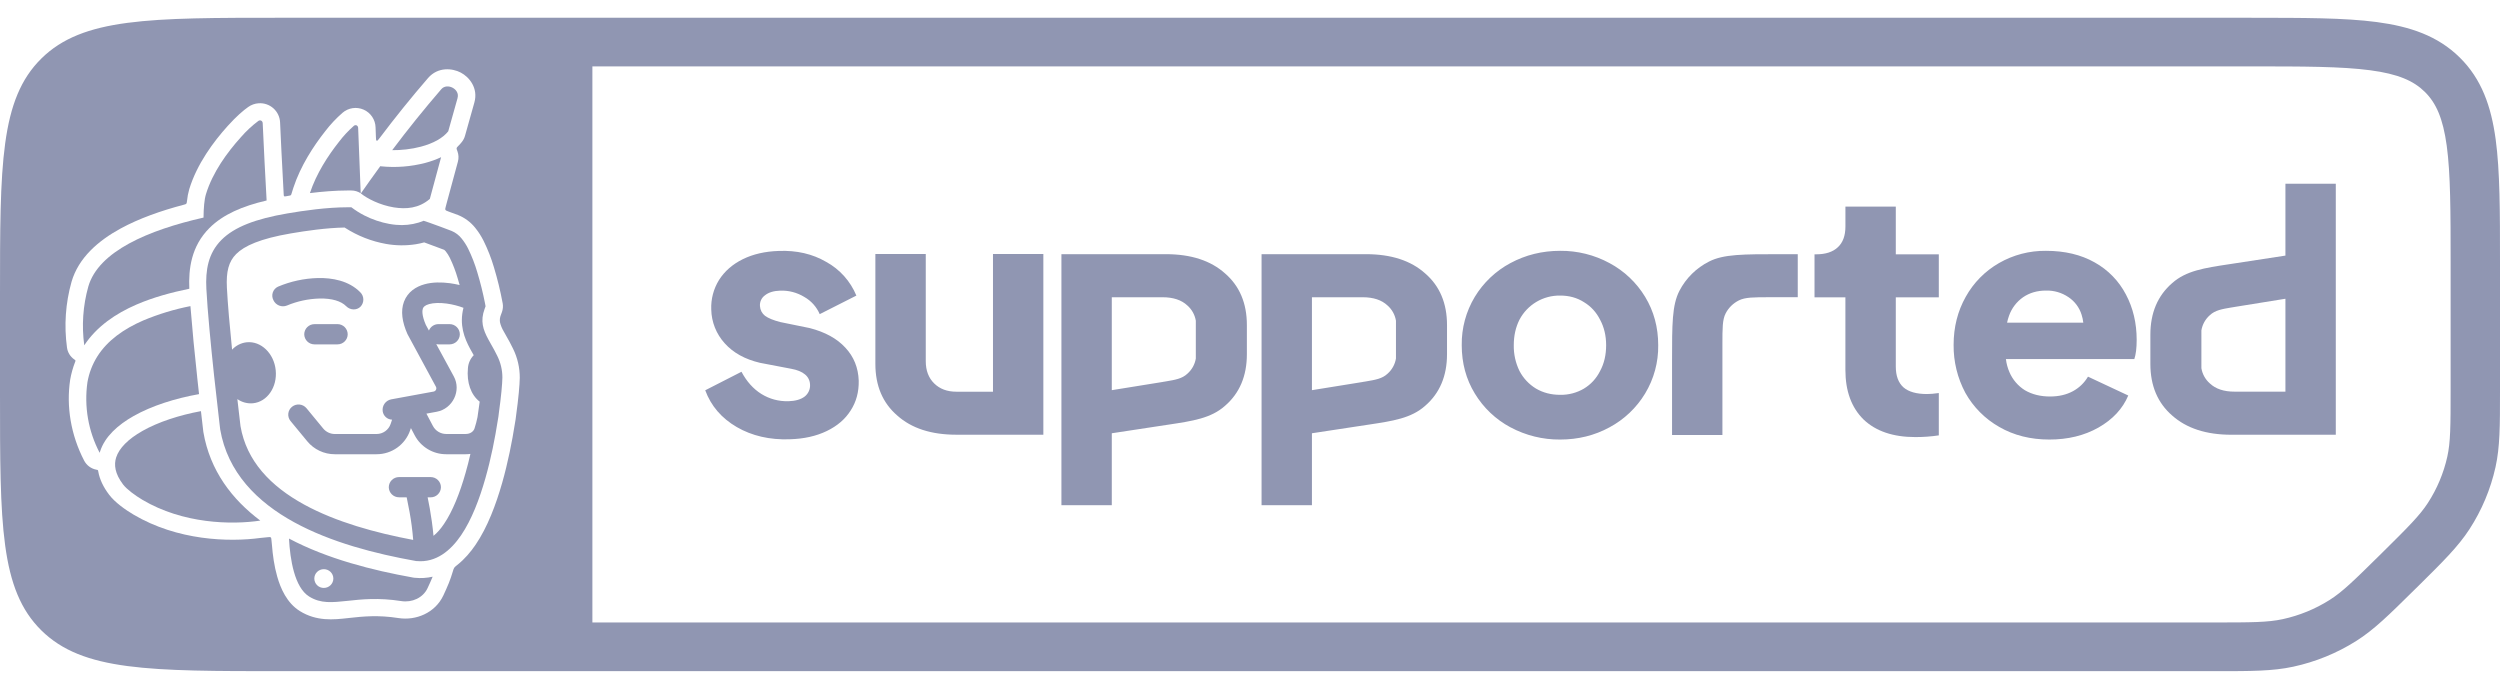
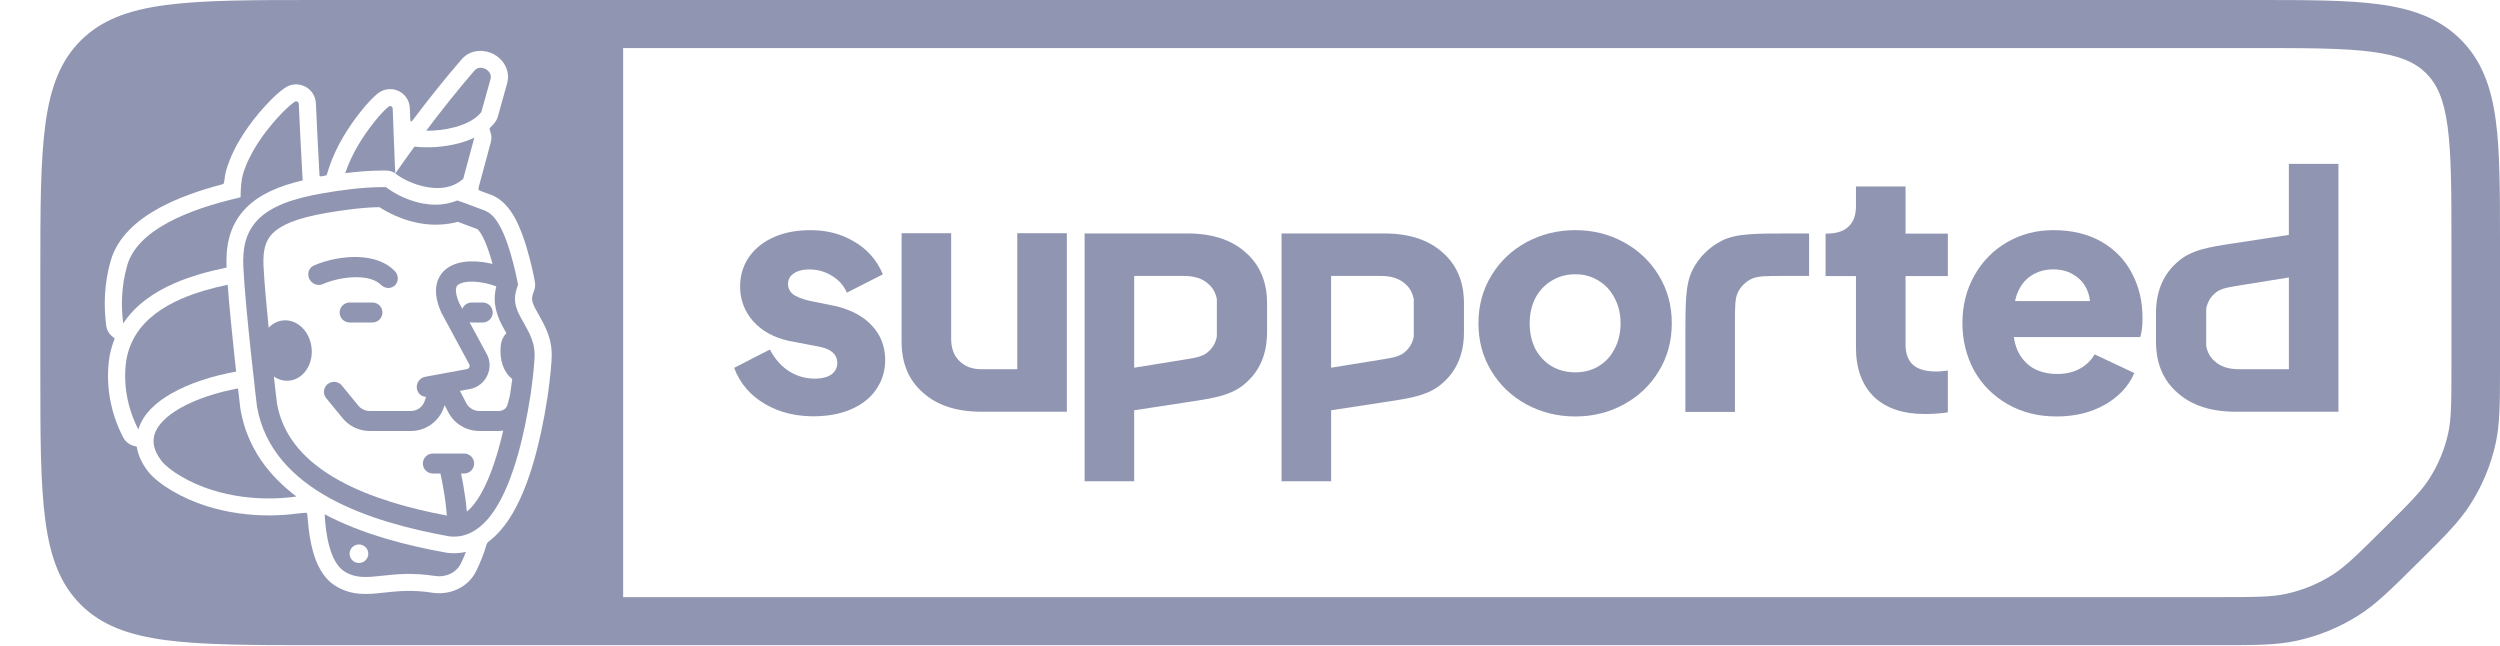
- <svg xmlns="http://www.w3.org/2000/svg" width="88" height="24" fill="none">
-   <path fill="#9096B2" fill-rule="evenodd" d="M82.22 15.303V6.467h-1.773v2.53l-1.904.292-.086.013c-.86.13-1.507.227-1.996.663-.512.443-.768 1.049-.768 1.818v1.026c0 .769.256 1.375.768 1.818.505.45 1.2.676 2.082.676h3.677Zm-1.773-1.515v-3.272l-1.786.288-.014.003-.02.003-.025.004-.018.003-.028.005h-.006c-.333.057-.579.098-.764.273a.913.913 0 0 0-.297.535v1.33a.91.91 0 0 0 .297.536c.206.194.497.292.875.29h1.786v.002Z" clip-rule="evenodd" />
-   <path fill="#9096B2" d="M67.418 15.385c-.78 0-1.387-.206-1.82-.618-.427-.42-.64-1.002-.64-1.748v-2.552h-1.087V8.952h.059c.331 0 .583-.082.757-.245.181-.163.272-.408.272-.734v-.7h1.773v1.679h1.514v1.515h-1.514v2.435c0 .327.09.572.272.735.181.155.457.233.828.233.11 0 .248-.012.414-.035v1.49a5.45 5.45 0 0 1-.828.06Zm-4.137-4.923h-.967c-.59 0-.885 0-1.11.114-.198.1-.359.258-.46.453-.115.222-.115.513-.115 1.094v3.188h-1.773v-2.588c0-1.322 0-1.983.26-2.487.23-.444.596-.805 1.047-1.032.512-.257 1.182-.257 2.523-.257h.595v1.515Z" />
-   <path fill="#9096B2" fill-rule="evenodd" d="M53.167 15.04a3.637 3.637 0 0 0 1.75.432c.63 0 1.21-.143 1.738-.43a3.27 3.27 0 0 0 1.253-1.19c.31-.513.47-1.102.461-1.701 0-.63-.154-1.197-.46-1.702a3.27 3.27 0 0 0-1.254-1.188 3.576 3.576 0 0 0-1.739-.432c-.63 0-1.213.144-1.75.432a3.27 3.27 0 0 0-1.253 1.188 3.208 3.208 0 0 0-.46 1.702c0 .63.153 1.196.46 1.7.304.503.737.913 1.254 1.19Zm2.59-1.362c-.255.15-.546.226-.84.22-.316 0-.6-.073-.85-.22a1.577 1.577 0 0 1-.58-.618 1.981 1.981 0 0 1-.202-.91c0-.333.067-.632.2-.896a1.59 1.59 0 0 1 1.43-.85c.317-.001.597.076.841.232.244.147.433.353.567.618.142.264.213.563.213.897 0 .342-.07.645-.213.909-.133.264-.323.47-.567.618Zm-11.35 4.105V8.947h3.677c.883 0 1.577.225 2.081.676.513.443.77 1.05.77 1.819v1.025c0 .769-.257 1.375-.77 1.818-.488.436-1.135.534-1.994.663l-.087.013-1.904.29v2.532h-1.773Zm1.773-4.05v-3.27h1.785c.38 0 .67.097.876.29.158.139.263.328.297.536v1.33a.913.913 0 0 1-.297.536c-.185.175-.43.216-.764.272h-.005l-.018.004-.066.01-.022.005-1.786.288v-.001Zm-8.818 4.05V8.947h3.677c.883 0 1.577.225 2.081.676.513.443.77 1.05.77 1.819v1.025c0 .769-.257 1.375-.77 1.818-.488.436-1.135.534-1.994.663l-.087.013-1.904.29v2.532h-1.773Zm1.773-4.05v-3.27h1.785c.378 0 .67.097.875.29a.914.914 0 0 1 .298.536v1.33a.911.911 0 0 1-.298.536c-.185.175-.43.216-.764.272h-.006l-.018.004-.064.01-.023.005-1.785.288v-.001Zm33.002 1.739c-.662 0-1.249-.147-1.762-.443a3.143 3.143 0 0 1-1.194-1.2c-.278-.52-.42-1.101-.414-1.69 0-.621.142-1.185.426-1.69a3.11 3.11 0 0 1 1.17-1.188 3.247 3.247 0 0 1 1.656-.432c.662 0 1.233.136 1.714.408a2.74 2.74 0 0 1 1.1 1.13c.252.475.378 1.007.378 1.597 0 .288-.028.513-.083.676h-4.52c.02.163.061.315.122.455a1.4 1.4 0 0 0 .544.64c.252.148.548.222.887.222.307 0 .575-.062.804-.186a1.36 1.36 0 0 0 .532-.513l1.418.664c-.197.466-.547.843-1.052 1.13-.496.28-1.072.42-1.726.42Zm-1.419-4.358c-.029.08-.052.161-.069.244h2.683a1.433 1.433 0 0 0-.06-.28 1.152 1.152 0 0 0-.46-.617 1.342 1.342 0 0 0-.793-.233c-.308 0-.576.078-.804.233-.23.16-.404.388-.497.653Z" clip-rule="evenodd" />
-   <path fill="#9096B2" d="M27.803 15.463c-.71.024-1.332-.12-1.868-.43-.536-.312-.907-.743-1.111-1.295l1.276-.652c.182.342.414.602.698.78.292.18.61.265.958.257.244-.008.433-.062.567-.163a.496.496 0 0 0 .19-.431.476.476 0 0 0-.178-.35c-.11-.093-.272-.16-.485-.198l-1.1-.21c-.527-.124-.941-.353-1.24-.687a1.82 1.82 0 0 1-.474-1.19c-.014-.365.08-.725.272-1.036.197-.311.477-.556.84-.735.362-.178.784-.275 1.265-.29.63-.024 1.186.104 1.667.384.48.262.856.682 1.064 1.188l-1.29.653a1.273 1.273 0 0 0-.543-.606 1.518 1.518 0 0 0-.85-.221c-.23.007-.407.062-.533.163a.425.425 0 0 0-.177.384.466.466 0 0 0 .177.338c.118.086.3.16.544.222l1.029.21c.544.14.96.369 1.253.687.3.319.457.707.473 1.165.008.397-.087.746-.284 1.05-.19.302-.47.543-.84.722-.37.179-.803.276-1.3.29Zm8.923-.161h-3.063c-.882 0-1.576-.225-2.08-.676-.513-.442-.77-1.048-.77-1.818V8.94h1.774v3.776c0 .326.099.587.296.78.197.195.457.292.78.292h1.29V8.94h1.773v6.362ZM16.106 3.446c.09-.31-.367-.543-.571-.308a40.16 40.16 0 0 0-1.73 2.148c.31.003.673-.033 1.014-.124.424-.113.766-.296.959-.54.11-.404.223-.803.33-1.176h-.001Zm-3.404 3.363c.19-.272.42-.598.684-.96l.015.004c.527.055 1.06.014 1.574-.12.185-.05.373-.115.552-.2-.146.534-.283 1.042-.397 1.469-.39.335-.837.366-1.266.298-.491-.08-.94-.31-1.162-.491Zm-.337-.104c.119 0 .234.034.332.099-.033-.767-.063-1.533-.09-2.3-.002-.085-.087-.13-.152-.074-.193.17-.368.358-.523.562-.385.486-.796 1.117-1.023 1.805.424-.052.89-.092 1.334-.092h.122Zm-2.742 3.859a.372.372 0 0 0 .479.19c.362-.152.75-.235 1.143-.246.433-.01.762.089.94.27.144.145.37.152.506.016a.362.362 0 0 0-.013-.51c-.402-.406-.988-.508-1.49-.497a3.862 3.862 0 0 0-1.403.304.346.346 0 0 0-.162.473Zm1.447.846a.36.36 0 0 0-.361.356.36.36 0 0 0 .36.356h.81c.2 0 .36-.16.36-.356a.36.36 0 0 0-.36-.357h-.81Z" />
-   <path fill="#9096B2" fill-rule="evenodd" d="M13.713 7.884a3.228 3.228 0 0 1-.884-.298 3.008 3.008 0 0 1-.461-.29h-.125c-.743 0-1.565.12-2.13.217-1.111.19-1.861.474-2.316.93-.476.477-.566 1.077-.533 1.723.04.774.16 2.008.27 3.04.063.58.128 1.157.196 1.735l.019.157v.009c.26 1.527 1.31 2.567 2.605 3.276 1.29.707 2.867 1.112 4.278 1.363l.015.003h.015c.69.066 1.206-.374 1.57-.91.368-.541.646-1.271.854-2.005.197-.69.339-1.41.435-2.03.018-.092.031-.184.04-.277.08-.57.12-1.022.123-1.238 0-.265-.062-.525-.18-.762-.062-.133-.145-.278-.218-.407-.036-.063-.07-.122-.097-.174-.184-.342-.29-.643-.13-1.074l.033-.09-.018-.098-.001-.005a11.227 11.227 0 0 0-.272-1.094 5.246 5.246 0 0 0-.324-.835 1.932 1.932 0 0 0-.228-.354.88.88 0 0 0-.351-.267 33.372 33.372 0 0 0-.792-.293l-.012-.004-.018-.006-.01-.003-.01-.004-.004-.001-.13-.043.003-.007a2.07 2.07 0 0 1-.778.155c-.13 0-.276-.011-.434-.04Zm1.92.909c-.233-.09-.466-.177-.701-.261a2.58 2.58 0 0 1-.294.065 3.17 3.17 0 0 1-1.051-.011c-.512-.092-1-.284-1.438-.565l-.007-.004-.01-.008c-.65.012-1.368.117-1.894.207-1.081.185-1.637.438-1.925.726-.266.267-.355.62-.326 1.189.028.557.1 1.37.182 2.177a.821.821 0 0 1 .516-.26c.503-.05.96.39 1.02.983.06.593-.297 1.114-.8 1.164a.824.824 0 0 1-.55-.147l.094.81.013.11.003.03c.212 1.232 1.06 2.115 2.24 2.762 1.127.617 2.519.997 3.839 1.245a9.505 9.505 0 0 0-.127-.98c-.03-.167-.062-.333-.098-.5l-.005-.02h-.267a.36.36 0 0 1-.362-.356.36.36 0 0 1 .362-.356h1.112c.2 0 .362.16.362.357a.36.36 0 0 1-.362.356h-.106c.024.112.05.246.076.395.05.282.1.622.13.96.122-.095.246-.233.37-.418.306-.45.56-1.094.76-1.801.064-.22.12-.444.17-.665-.053.008-.11.012-.164.012h-.69a1.25 1.25 0 0 1-1.107-.665l-.134-.256-.026.076a1.246 1.246 0 0 1-1.184.845h-1.47c-.376 0-.731-.167-.968-.455l-.59-.715a.354.354 0 0 1 .055-.502.365.365 0 0 1 .508.053l.589.715c.1.12.249.192.407.192h1.469a.522.522 0 0 0 .497-.355l.05-.15a.344.344 0 0 1-.33-.295.374.374 0 0 1 .3-.42l1.493-.274a.117.117 0 0 0 .082-.168 495.71 495.71 0 0 1-1.005-1.858c-.184-.418-.246-.807-.12-1.14.133-.35.43-.53.72-.61.284-.08.605-.077.898-.038.114.016.229.038.34.064a8.472 8.472 0 0 0-.07-.242 4.547 4.547 0 0 0-.277-.72 1.238 1.238 0 0 0-.141-.222.276.276 0 0 0-.058-.056Zm-.393 6.204-.23-.437.36-.066c.566-.103.877-.743.604-1.244l-.617-1.136c.025.005.05.008.077.008h.39c.2 0 .362-.16.362-.356a.36.36 0 0 0-.362-.357h-.39a.362.362 0 0 0-.336.226l-.11-.202c-.146-.34-.127-.508-.102-.576.02-.05.068-.111.222-.154.157-.043.374-.05.614-.018.21.029.42.084.592.15-.154.604.033 1.067.236 1.445.045.084.087.156.125.223a.72.72 0 0 0-.204.458c-.048.502.103.936.414 1.178-.021.167-.046.35-.077.544a3.569 3.569 0 0 1-.104.395c-.035.11-.15.198-.31.198h-.69a.526.526 0 0 1-.464-.28Zm-.715 5.33c-1.396-.25-3-.651-4.353-1.37.04.74.194 1.718.709 2.04.408.256.812.21 1.355.153.484-.053 1.08-.118 1.888.008.378.06.766-.112.926-.455.073-.155.132-.287.179-.403a1.94 1.94 0 0 1-.625.038l-.015-.001a.607.607 0 0 1-.05-.007l-.014-.002Zm-2.791.038c0 .182-.15.33-.335.33a.331.331 0 0 1-.335-.33c0-.182.15-.33.335-.33.185 0 .335.148.335.33Z" clip-rule="evenodd" />
-   <path fill="#9096B2" d="m7.101 14.712-.028-.24c-.764.142-1.497.38-2.055.695-.508.286-.824.61-.929.934-.082.257-.048.568.243.952.132.172.412.38.684.542 1.424.843 3.128.883 4.147.73-.987-.74-1.772-1.75-2.005-3.12l-.057-.492v-.001Zm-.16-1.442c-.092-.83-.171-1.662-.238-2.495a8.635 8.635 0 0 0-1.66.505c-.687.298-1.262.704-1.618 1.268a2.51 2.51 0 0 0-.347.906 4.1 4.1 0 0 0 .43 2.485l.016-.05c.167-.522.627-.933 1.181-1.246.635-.358 1.456-.62 2.301-.77l-.066-.604Zm1.536-8.438c-.479.53-.993 1.235-1.226 1.999-.06.193-.083.49-.087.828-1.939.44-3.695 1.184-4.055 2.426a5.092 5.092 0 0 0-.143 2.07c.441-.668 1.112-1.12 1.837-1.434.59-.256 1.24-.43 1.861-.557-.03-.701.066-1.493.706-2.136.48-.48 1.168-.774 2.015-.971-.051-.907-.097-1.814-.138-2.721-.003-.082-.084-.127-.152-.08a3.95 3.95 0 0 0-.618.576Z" />
-   <path fill="#9096B2" fill-rule="evenodd" d="M79.252.625H9.944c-4.688 0-7.032 0-8.488 1.435C0 3.496 0 5.806 0 10.426v3.398c0 4.62 0 6.93 1.456 8.366 1.456 1.435 3.8 1.435 8.488 1.435h68.061c1.235 0 1.992 0 2.716-.157a6.875 6.875 0 0 0 2.222-.908c.624-.395 1.159-.923 2.031-1.785l.15-.147c.87-.86 1.403-1.386 1.801-2a6.671 6.671 0 0 0 .917-2.185c.158-.712.158-1.456.158-2.67V9.248c0-1.792 0-3.223-.153-4.347-.159-1.16-.495-2.12-1.265-2.878-.77-.76-1.743-1.09-2.921-1.247-1.139-.15-2.591-.15-4.409-.15V.625Zm6.893 15.451c.113-.509.117-1.057.117-2.407V9.31c0-1.87-.002-3.186-.137-4.181-.133-.971-.378-1.509-.772-1.896-.393-.388-.938-.63-1.923-.76-1.01-.134-2.346-.136-4.242-.136H20.852v19.574h57.047c1.374 0 1.932-.004 2.45-.116a5.128 5.128 0 0 0 1.656-.678c.446-.282.843-.668 1.814-1.627.968-.956 1.357-1.347 1.642-1.786a4.975 4.975 0 0 0 .684-1.628ZM13.364 4.858c-.05.066-.075.098-.096.096a.036.036 0 0 1-.013-.004c-.019-.01-.02-.05-.023-.13l-.012-.336a.704.704 0 0 0-1.163-.514 4.43 4.43 0 0 0-.61.65c-.407.516-.864 1.21-1.121 1.991l-.063.202c-.01.031-.014.047-.026.057-.012.01-.028.013-.06.019l-.105.019c-.038.006-.057.01-.07 0-.013-.01-.014-.03-.016-.068-.062-1.111-.11-2.139-.127-2.53a.706.706 0 0 0-.754-.675.713.713 0 0 0-.368.131c-.17.12-.41.322-.719.665-.503.557-1.085 1.34-1.356 2.227a2.32 2.32 0 0 0-.08.42c-.007.05-.01.076-.024.093-.015.016-.039.023-.087.035-.802.211-1.576.484-2.224.837-.788.43-1.483 1.03-1.729 1.877a5.686 5.686 0 0 0-.16 2.313.603.603 0 0 0 .254.417c.027.018.04.028.044.04.004.012-.002.026-.013.054-.078.201-.136.41-.173.622-.141.94.023 1.944.492 2.848a.613.613 0 0 0 .43.319c.03.005.044.008.052.016s.01.021.015.049c.048.27.175.544.383.817.205.271.572.53.858.699 1.546.915 3.353.972 4.464.822l.269-.027c.052-.005.079-.008.097.007.018.015.02.04.025.093l.017.17c.027.35.08.749.187 1.12.117.41.337.923.793 1.209.593.37 1.194.305 1.688.25l.063-.007c.475-.052 1.002-.108 1.725.005.606.094 1.287-.174 1.58-.8.067-.142.13-.286.19-.431a4.92 4.92 0 0 0 .142-.411.504.504 0 0 1 .049-.13.534.534 0 0 1 .108-.098c.264-.21.477-.466.643-.71.422-.62.72-1.422.936-2.178.204-.717.35-1.458.449-2.09.019-.1.034-.203.045-.309.08-.574.122-1.05.126-1.3a2.305 2.305 0 0 0-.236-1.024c-.072-.156-.165-.318-.235-.441l-.005-.01a8.087 8.087 0 0 1-.09-.16c-.06-.1-.105-.208-.131-.322-.013-.09 0-.18.035-.264l.033-.09a.604.604 0 0 0 .027-.315l-.003-.013a11.67 11.67 0 0 0-.304-1.25 5.814 5.814 0 0 0-.365-.933 2.532 2.532 0 0 0-.3-.465 1.49 1.49 0 0 0-.603-.445l-.247-.09a5.367 5.367 0 0 1-.093-.035c-.058-.021-.087-.032-.1-.057-.012-.025-.004-.054.012-.113l.03-.115.397-1.466a.596.596 0 0 0-.016-.366c-.023-.06-.034-.09-.03-.111.004-.02.025-.041.065-.082.044-.044.086-.09.124-.14a.6.6 0 0 0 .107-.211c.112-.402.223-.8.329-1.17.145-.511-.18-.9-.478-1.056-.29-.153-.8-.212-1.15.19-.592.685-1.16 1.39-1.705 2.113Z" clip-rule="evenodd" />
+ <svg xmlns="http://www.w3.org/2000/svg" width="124" height="32" viewBox="0 0 124 32" fill="none">
+   <path fill-rule="evenodd" clip-rule="evenodd" d="M115.987 20.422V8.129H113.528V11.65L110.889 12.054L110.769 12.072H110.769C109.577 12.252 108.68 12.388 108.003 12.995C107.293 13.611 106.938 14.454 106.938 15.525V16.951C106.938 18.021 107.293 18.865 108.003 19.481C108.703 20.108 109.665 20.422 110.889 20.422H115.987ZM113.529 18.313V13.762L111.053 14.162L111.033 14.166L111.005 14.17L110.971 14.176L110.97 14.176L110.969 14.177L110.969 14.177L110.946 14.181L110.907 14.187H110.906L110.899 14.188C110.438 14.266 110.097 14.323 109.84 14.567C109.622 14.759 109.485 15.007 109.428 15.311V17.164C109.485 17.468 109.622 17.716 109.84 17.908C110.125 18.178 110.529 18.313 111.053 18.313L113.529 18.313Z" fill="#9096B2" />
+   <path d="M95.466 20.535C94.384 20.535 93.543 20.249 92.942 19.676C92.351 19.092 92.056 18.282 92.056 17.244V13.693H90.548V11.585H90.63C91.089 11.585 91.439 11.471 91.679 11.244C91.931 11.017 92.056 10.677 92.056 10.223V9.25H94.515V11.585H96.613V13.693H94.515V17.082C94.515 17.536 94.641 17.876 94.892 18.103C95.144 18.319 95.526 18.427 96.04 18.427C96.193 18.427 96.384 18.411 96.613 18.379V20.454C96.253 20.508 95.87 20.535 95.466 20.535Z" fill="#9096B2" />
+   <path d="M89.731 13.687H88.39C87.572 13.687 87.163 13.687 86.851 13.845C86.577 13.983 86.353 14.204 86.213 14.475C86.054 14.784 86.054 15.189 86.054 15.998V20.433H83.595V16.831C83.595 14.993 83.595 14.074 83.957 13.371C84.275 12.754 84.783 12.251 85.407 11.936C86.117 11.579 87.046 11.579 88.905 11.579H89.731V13.687Z" fill="#9096B2" />
+   <path fill-rule="evenodd" clip-rule="evenodd" d="M75.708 20.057C76.451 20.457 77.26 20.657 78.134 20.657C79.008 20.657 79.812 20.457 80.544 20.057C81.276 19.657 81.855 19.106 82.281 18.403C82.708 17.701 82.921 16.912 82.921 16.036C82.921 15.16 82.708 14.371 82.281 13.669C81.855 12.966 81.276 12.415 80.544 12.015C79.812 11.615 79.008 11.415 78.134 11.415C77.26 11.415 76.451 11.615 75.708 12.015C74.976 12.415 74.397 12.966 73.971 13.669C73.544 14.371 73.331 15.16 73.331 16.036C73.331 16.912 73.544 17.701 73.971 18.403C74.397 19.106 74.976 19.657 75.708 20.057ZM79.298 18.16C78.959 18.366 78.571 18.468 78.134 18.468C77.697 18.468 77.304 18.366 76.954 18.16C76.615 17.955 76.347 17.668 76.151 17.301C75.965 16.933 75.872 16.512 75.872 16.036C75.872 15.571 75.965 15.155 76.151 14.787C76.347 14.42 76.615 14.133 76.954 13.928C77.304 13.712 77.697 13.604 78.134 13.604C78.571 13.604 78.959 13.712 79.298 13.928C79.637 14.133 79.899 14.42 80.085 14.787C80.282 15.155 80.38 15.571 80.38 16.036C80.38 16.512 80.282 16.933 80.085 17.301C79.899 17.668 79.637 17.955 79.298 18.16Z" fill="#9096B2" />
+   <path fill-rule="evenodd" clip-rule="evenodd" d="M63.564 23.872V11.579H68.662C69.886 11.579 70.848 11.892 71.548 12.519C72.258 13.135 72.613 13.979 72.613 15.049V16.475C72.613 17.546 72.258 18.389 71.548 19.005C70.871 19.612 69.974 19.748 68.782 19.928H68.782L68.662 19.946L66.023 20.35V23.872H63.564ZM66.022 18.238V13.687L68.498 13.687C69.022 13.687 69.426 13.822 69.711 14.092C69.929 14.284 70.066 14.532 70.123 14.836V16.689C70.066 16.993 69.929 17.241 69.711 17.433C69.454 17.677 69.113 17.734 68.652 17.812L68.645 17.813H68.644L68.621 17.817L68.529 17.832L68.498 17.838L66.022 18.238Z" fill="#9096B2" />
+   <path fill-rule="evenodd" clip-rule="evenodd" d="M53.797 23.872V11.579H58.895C60.119 11.579 61.081 11.892 61.78 12.519C62.491 13.135 62.846 13.979 62.846 15.049V16.475C62.846 17.546 62.491 18.389 61.78 19.005C61.103 19.612 60.207 19.748 59.015 19.928H59.014L58.895 19.946L56.255 20.35V23.872H53.797ZM56.255 18.238V13.687L58.73 13.687C59.255 13.687 59.659 13.822 59.943 14.092C60.161 14.284 60.299 14.532 60.356 14.836V16.689C60.299 16.993 60.161 17.241 59.943 17.433C59.687 17.677 59.346 17.734 58.884 17.812L58.878 17.813H58.876L58.851 17.817L58.763 17.832L58.73 17.838L56.255 18.238Z" fill="#9096B2" />
+   <path fill-rule="evenodd" clip-rule="evenodd" d="M102.008 20.657C101.09 20.657 100.276 20.452 99.566 20.041C98.855 19.63 98.303 19.073 97.91 18.371C97.528 17.657 97.336 16.874 97.336 16.02C97.336 15.155 97.533 14.371 97.926 13.669C98.32 12.966 98.861 12.415 99.549 12.015C100.238 11.615 101.003 11.415 101.844 11.415C102.762 11.415 103.554 11.604 104.221 11.982C104.887 12.361 105.396 12.885 105.745 13.555C106.095 14.214 106.27 14.955 106.27 15.777C106.27 16.177 106.232 16.49 106.155 16.717H99.887C99.916 16.944 99.973 17.154 100.057 17.349C100.221 17.728 100.473 18.025 100.811 18.241C101.161 18.447 101.571 18.549 102.041 18.549C102.467 18.549 102.838 18.463 103.155 18.29C103.472 18.117 103.718 17.879 103.893 17.576L105.86 18.501C105.587 19.149 105.101 19.673 104.401 20.073C103.713 20.463 102.915 20.657 102.008 20.657ZM100.041 14.593C100.003 14.7 99.971 14.814 99.945 14.933H103.664C103.65 14.799 103.622 14.669 103.582 14.544C103.461 14.177 103.248 13.89 102.942 13.685C102.636 13.469 102.27 13.361 101.844 13.361C101.418 13.361 101.046 13.469 100.729 13.685C100.423 13.89 100.194 14.193 100.041 14.593Z" fill="#9096B2" />
+   <path d="M40.545 20.645C39.562 20.677 38.698 20.477 37.955 20.045C37.212 19.612 36.699 19.012 36.414 18.245L38.185 17.337C38.436 17.812 38.758 18.175 39.152 18.423C39.556 18.672 39.999 18.791 40.48 18.78C40.818 18.769 41.081 18.694 41.266 18.553C41.452 18.402 41.54 18.202 41.529 17.953C41.518 17.759 41.436 17.596 41.283 17.467C41.13 17.337 40.906 17.245 40.611 17.191L39.086 16.899C38.354 16.726 37.78 16.407 37.365 15.942C36.95 15.478 36.731 14.926 36.709 14.289C36.699 13.748 36.824 13.267 37.086 12.845C37.36 12.413 37.748 12.073 38.25 11.824C38.753 11.575 39.338 11.44 40.004 11.419C40.878 11.386 41.649 11.565 42.315 11.954C42.993 12.332 43.485 12.883 43.791 13.607L42.004 14.516C41.851 14.159 41.6 13.878 41.25 13.672C40.9 13.456 40.507 13.354 40.07 13.364C39.753 13.375 39.507 13.451 39.332 13.591C39.157 13.721 39.075 13.899 39.086 14.126C39.097 14.31 39.179 14.467 39.332 14.597C39.496 14.716 39.747 14.818 40.086 14.905L41.512 15.197C42.266 15.391 42.845 15.71 43.25 16.153C43.665 16.596 43.884 17.137 43.905 17.775C43.916 18.326 43.785 18.812 43.512 19.234C43.25 19.656 42.862 19.991 42.348 20.239C41.835 20.488 41.234 20.623 40.545 20.645Z" fill="#9096B2" />
+   <path d="M52.915 20.421H48.67C47.446 20.421 46.484 20.107 45.785 19.48C45.074 18.864 44.719 18.021 44.719 16.951V11.567H47.178V16.821C47.178 17.275 47.315 17.637 47.588 17.907C47.861 18.178 48.222 18.313 48.67 18.313H50.456V11.567H52.915L52.915 20.421Z" fill="#9096B2" />
+   <path d="M24.33 3.925C24.453 3.493 23.82 3.169 23.537 3.496C22.662 4.507 21.841 5.549 21.138 6.485C21.569 6.489 22.071 6.438 22.544 6.312C23.132 6.155 23.606 5.901 23.873 5.56C24.028 4.999 24.183 4.444 24.33 3.925Z" fill="#9096B2" />
+   <path d="M19.61 8.604C19.872 8.225 20.192 7.772 20.558 7.27C20.561 7.271 20.563 7.271 20.566 7.271C20.57 7.272 20.575 7.273 20.579 7.273C21.183 7.346 22.001 7.309 22.761 7.106C23.017 7.037 23.278 6.947 23.526 6.829C23.324 7.571 23.134 8.278 22.975 8.872C22.435 9.339 21.816 9.382 21.22 9.287C20.54 9.177 19.919 8.856 19.61 8.604Z" fill="#9096B2" />
+   <path d="M19.143 8.459C19.307 8.459 19.467 8.507 19.603 8.596C19.542 7.184 19.497 5.916 19.479 5.396C19.475 5.279 19.357 5.217 19.267 5.294C19.111 5.424 18.869 5.661 18.542 6.075C18.009 6.752 17.438 7.631 17.124 8.588C17.712 8.515 18.357 8.459 18.973 8.459H19.143Z" fill="#9096B2" />
+   <path d="M15.341 13.829C15.463 14.084 15.76 14.202 16.005 14.093C16.408 13.915 17.008 13.763 17.589 13.75C18.189 13.737 18.645 13.874 18.894 14.126C19.093 14.328 19.407 14.338 19.595 14.148C19.783 13.958 19.775 13.64 19.576 13.439C19.02 12.873 18.207 12.732 17.512 12.747C16.798 12.763 16.075 12.944 15.565 13.171C15.32 13.279 15.22 13.574 15.341 13.829Z" fill="#9096B2" />
+   <path d="M17.347 15.004C17.07 15.004 16.846 15.226 16.846 15.5C16.846 15.774 17.07 15.996 17.347 15.996H18.469C18.746 15.996 18.97 15.774 18.97 15.5C18.97 15.226 18.746 15.004 18.469 15.004H17.347Z" fill="#9096B2" />
+   <path fill-rule="evenodd" clip-rule="evenodd" d="M21.011 10.1C20.522 10.014 20.096 9.842 19.785 9.684C19.531 9.554 19.314 9.412 19.146 9.282L19.146 9.283L19.143 9.281L18.974 9.281C17.944 9.281 16.804 9.449 16.022 9.584C14.48 9.849 13.44 10.242 12.81 10.877C12.15 11.541 12.025 12.376 12.071 13.275C12.125 14.351 12.293 16.068 12.447 17.506C12.524 18.227 12.597 18.881 12.652 19.355C12.679 19.593 12.701 19.785 12.717 19.918L12.743 20.137L12.745 20.148C13.104 22.274 14.559 23.72 16.355 24.707C18.145 25.691 20.329 26.253 22.285 26.603L22.306 26.607L22.327 26.609C23.282 26.699 23.998 26.087 24.502 25.343C25.013 24.588 25.399 23.573 25.688 22.552C25.96 21.591 26.157 20.589 26.291 19.728C26.315 19.602 26.335 19.473 26.348 19.342C26.459 18.55 26.512 17.92 26.517 17.619C26.524 17.212 26.408 16.862 26.267 16.559C26.181 16.373 26.067 16.172 25.965 15.993L25.964 15.992L25.964 15.991C25.915 15.904 25.869 15.823 25.83 15.751C25.575 15.275 25.43 14.856 25.649 14.256L25.695 14.13L25.67 13.995L25.669 13.988C25.668 13.982 25.666 13.973 25.664 13.962C25.66 13.939 25.653 13.907 25.645 13.866C25.628 13.783 25.603 13.666 25.571 13.524C25.507 13.242 25.413 12.86 25.292 12.465C25.173 12.075 25.023 11.654 24.843 11.304C24.753 11.128 24.648 10.957 24.527 10.811C24.409 10.67 24.249 10.521 24.04 10.441C23.644 10.288 23.352 10.18 23.159 10.111C23.063 10.076 22.991 10.05 22.942 10.033L22.926 10.028L22.9 10.018L22.887 10.014L22.873 10.009L22.867 10.007L22.689 9.947L22.692 9.938C22.333 10.087 21.968 10.15 21.613 10.153C21.433 10.153 21.231 10.138 21.011 10.1ZM23.673 11.364C23.285 11.214 23.001 11.109 22.815 11.042C22.772 11.026 22.734 11.013 22.701 11.001C22.6 11.03 22.463 11.064 22.294 11.091C21.935 11.15 21.432 11.181 20.836 11.076C20.201 10.965 19.664 10.741 19.288 10.547C19.1 10.45 18.949 10.359 18.844 10.291L18.833 10.284L18.818 10.274C17.918 10.29 16.923 10.436 16.193 10.561C14.695 10.819 13.924 11.17 13.525 11.572C13.156 11.943 13.032 12.435 13.072 13.225C13.111 14.001 13.213 15.133 13.325 16.255C13.516 16.053 13.762 15.921 14.041 15.893C14.738 15.824 15.372 16.436 15.456 17.261C15.54 18.085 15.043 18.811 14.346 18.88C14.072 18.907 13.808 18.83 13.584 18.676C13.607 18.885 13.629 19.076 13.648 19.244C13.675 19.48 13.697 19.671 13.713 19.804C13.721 19.87 13.727 19.921 13.731 19.956L13.736 19.996C14.03 21.711 15.204 22.94 16.842 23.84C18.403 24.698 20.333 25.227 22.163 25.572C22.131 25.11 22.061 24.623 21.987 24.207C21.938 23.928 21.888 23.686 21.851 23.515L21.845 23.487H21.474C21.197 23.487 20.973 23.265 20.973 22.991C20.973 22.717 21.197 22.495 21.474 22.495H23.017C23.293 22.495 23.518 22.717 23.518 22.991C23.518 23.265 23.293 23.487 23.017 23.487H22.869C22.901 23.642 22.938 23.829 22.975 24.037C23.044 24.428 23.115 24.901 23.154 25.374C23.323 25.24 23.495 25.048 23.669 24.791C24.092 24.166 24.444 23.269 24.723 22.284C24.809 21.978 24.888 21.667 24.959 21.359C24.883 21.37 24.806 21.376 24.73 21.376H23.774C23.127 21.376 22.535 21.02 22.238 20.451L22.052 20.095L22.017 20.201C21.783 20.903 21.121 21.377 20.374 21.377H18.338C17.816 21.377 17.323 21.144 16.994 20.743L16.179 19.748C16.005 19.535 16.038 19.223 16.253 19.05C16.468 18.878 16.784 18.91 16.958 19.123L17.773 20.119C17.911 20.287 18.119 20.385 18.338 20.385H20.374C20.688 20.385 20.966 20.186 21.064 19.891L21.133 19.684C20.905 19.677 20.711 19.509 20.676 19.272C20.636 18.999 20.822 18.737 21.093 18.688L23.162 18.307C23.268 18.288 23.327 18.167 23.276 18.073C22.965 17.501 22.498 16.639 21.899 15.523C21.893 15.512 21.887 15.5 21.882 15.488C21.626 14.907 21.541 14.366 21.716 13.903C21.9 13.414 22.313 13.164 22.713 13.053C23.108 12.943 23.553 12.946 23.958 13.001C24.117 13.022 24.276 13.053 24.43 13.09C24.4 12.98 24.367 12.866 24.333 12.752C24.22 12.385 24.09 12.028 23.949 11.753C23.878 11.615 23.812 11.512 23.753 11.442C23.707 11.386 23.679 11.368 23.674 11.364L23.673 11.364L23.673 11.364ZM23.128 19.996L22.811 19.388L23.307 19.297C24.093 19.152 24.524 18.262 24.145 17.566C23.932 17.172 23.644 16.641 23.29 15.985C23.325 15.992 23.36 15.996 23.397 15.996H23.938C24.215 15.996 24.439 15.774 24.439 15.5C24.439 15.226 24.215 15.004 23.938 15.004H23.397C23.185 15.004 23.004 15.134 22.931 15.318C22.881 15.226 22.831 15.132 22.78 15.037C22.576 14.566 22.602 14.33 22.638 14.236C22.664 14.166 22.732 14.081 22.945 14.022C23.163 13.961 23.463 13.952 23.797 13.997C24.089 14.037 24.378 14.114 24.617 14.207C24.404 15.046 24.662 15.69 24.944 16.216C25.007 16.332 25.064 16.433 25.117 16.526C24.974 16.67 24.863 16.874 24.835 17.163C24.768 17.862 24.978 18.466 25.408 18.801C25.379 19.034 25.344 19.289 25.302 19.559C25.265 19.751 25.213 19.94 25.158 20.109C25.11 20.26 24.951 20.384 24.73 20.384H23.774C23.502 20.384 23.253 20.235 23.128 19.996Z" fill="#9096B2" />
+   <path fill-rule="evenodd" clip-rule="evenodd" d="M22.136 27.412C20.201 27.066 17.979 26.505 16.102 25.508C16.158 26.535 16.371 27.895 17.085 28.344C17.651 28.699 18.211 28.638 18.963 28.556C19.635 28.483 20.46 28.393 21.58 28.568C22.104 28.65 22.643 28.412 22.865 27.935C22.966 27.719 23.048 27.535 23.112 27.374C22.845 27.435 22.557 27.456 22.247 27.427L22.226 27.425C22.203 27.423 22.18 27.42 22.157 27.416L22.136 27.412ZM18.267 27.465C18.267 27.718 18.06 27.924 17.803 27.924C17.547 27.924 17.339 27.718 17.339 27.465C17.339 27.211 17.547 27.005 17.803 27.005C18.06 27.005 18.267 27.211 18.267 27.465Z" fill="#9096B2" />
+   <path d="M11.845 19.599L11.806 19.265C10.747 19.463 9.73 19.795 8.956 20.232C8.252 20.631 7.814 21.081 7.669 21.532C7.555 21.889 7.602 22.322 8.006 22.856C8.188 23.096 8.577 23.387 8.954 23.611C10.928 24.784 13.291 24.839 14.704 24.626C13.335 23.598 12.247 22.193 11.924 20.284C11.922 20.27 11.92 20.255 11.918 20.241C11.894 20.026 11.869 19.812 11.845 19.599Z" fill="#9096B2" />
+   <path d="M11.621 17.592C11.501 16.471 11.371 15.165 11.293 14.123C10.517 14.285 9.723 14.505 8.99 14.824C8.039 15.239 7.241 15.804 6.748 16.589C6.522 16.948 6.354 17.364 6.267 17.849C6.097 18.979 6.293 20.2 6.864 21.306C6.871 21.283 6.878 21.26 6.885 21.237C7.117 20.511 7.755 19.938 8.523 19.504C9.404 19.006 10.542 18.641 11.713 18.431C11.681 18.151 11.651 17.872 11.621 17.592Z" fill="#9096B2" />
+   <path d="M13.753 5.853C13.088 6.592 12.375 7.572 12.052 8.634C11.971 8.903 11.937 9.316 11.932 9.787C9.244 10.4 6.81 11.434 6.31 13.162C6.011 14.197 6.003 15.21 6.112 16.042C6.723 15.112 7.654 14.485 8.659 14.047C9.477 13.69 10.378 13.448 11.239 13.272C11.195 12.296 11.33 11.194 12.218 10.3C12.883 9.631 13.836 9.223 15.012 8.948C14.918 7.301 14.846 5.738 14.82 5.163C14.815 5.05 14.703 4.986 14.61 5.052C14.435 5.176 14.148 5.414 13.753 5.853Z" fill="#9096B2" />
+   <path fill-rule="evenodd" clip-rule="evenodd" d="M111.872 0L15.785 0C9.287 0 6.038 0 4.019 1.997C2 3.994 2 7.208 2 13.636V18.364C2 24.792 2 28.006 4.019 30.003C6.038 32 9.287 32 15.785 32L110.143 32C111.856 32 112.905 32 113.909 31.782C115.003 31.544 116.046 31.117 116.989 30.518C117.855 29.969 118.595 29.235 119.805 28.035L120.012 27.83C121.219 26.634 121.958 25.902 122.51 25.047C123.112 24.116 123.542 23.087 123.781 22.007C124 21.017 124 19.982 124 18.293L124 11.997C124 9.504 124 7.513 123.788 5.95C123.568 4.334 123.102 3 122.034 1.944C120.967 0.889 119.618 0.427 117.985 0.21C116.405 9.59679e-05 114.392 0 111.872 0ZM121.428 21.498C121.584 20.789 121.591 20.027 121.591 18.148V12.085C121.591 9.484 121.588 7.653 121.4 6.267C121.216 4.916 120.876 4.169 120.331 3.629C119.786 3.09 119.03 2.754 117.664 2.572C116.264 2.386 114.413 2.383 111.783 2.383L30.908 2.383L30.908 29.617L109.996 29.617C111.902 29.617 112.675 29.611 113.392 29.455C114.208 29.277 114.986 28.959 115.689 28.512C116.307 28.12 116.858 27.583 118.204 26.249C119.546 24.919 120.085 24.375 120.48 23.764C120.929 23.07 121.25 22.302 121.428 21.498ZM20.527 5.889C20.458 5.981 20.424 6.026 20.395 6.023C20.388 6.022 20.382 6.021 20.376 6.017C20.351 6.004 20.349 5.948 20.345 5.836C20.338 5.663 20.331 5.46 20.328 5.368C20.317 5.03 20.13 4.692 19.786 4.522C19.426 4.343 19.009 4.407 18.716 4.653C18.508 4.828 18.226 5.108 17.871 5.559C17.306 6.276 16.672 7.242 16.315 8.329C16.297 8.386 16.255 8.52 16.228 8.61C16.215 8.653 16.208 8.675 16.192 8.689C16.176 8.703 16.154 8.707 16.109 8.715C16.067 8.722 16.014 8.732 15.963 8.741C15.911 8.75 15.885 8.755 15.867 8.741C15.849 8.727 15.847 8.7 15.844 8.648C15.758 7.101 15.692 5.671 15.668 5.126C15.653 4.794 15.471 4.474 15.153 4.303C14.821 4.124 14.419 4.152 14.113 4.37C13.878 4.536 13.545 4.818 13.116 5.295C12.418 6.071 11.611 7.159 11.236 8.393C11.183 8.568 11.148 8.769 11.124 8.979C11.116 9.049 11.112 9.083 11.092 9.107C11.071 9.13 11.038 9.139 10.971 9.157C9.859 9.45 8.787 9.829 7.887 10.321C6.796 10.918 5.831 11.755 5.491 12.932C5.153 14.1 5.147 15.232 5.268 16.151C5.299 16.389 5.431 16.597 5.621 16.73C5.659 16.756 5.677 16.769 5.682 16.786C5.687 16.802 5.68 16.822 5.664 16.861C5.562 17.123 5.482 17.404 5.428 17.703C5.427 17.711 5.426 17.719 5.425 17.726C5.228 19.033 5.456 20.431 6.106 21.689C6.227 21.924 6.45 22.085 6.704 22.133C6.744 22.14 6.764 22.144 6.775 22.155C6.786 22.166 6.789 22.185 6.796 22.223C6.863 22.599 7.038 22.981 7.326 23.361C7.611 23.737 8.12 24.097 8.516 24.332C10.659 25.605 13.164 25.684 14.705 25.476L15.077 25.439C15.15 25.432 15.187 25.428 15.212 25.448C15.237 25.469 15.24 25.505 15.247 25.578L15.27 25.814C15.308 26.3 15.382 26.856 15.529 27.372C15.692 27.944 15.997 28.657 16.63 29.054C17.451 29.57 18.284 29.478 18.97 29.402L18.97 29.402C18.999 29.399 19.028 29.396 19.056 29.393C19.715 29.321 20.446 29.243 21.448 29.399C22.288 29.531 23.233 29.157 23.637 28.287C23.74 28.066 23.83 27.867 23.902 27.686C23.987 27.476 24.055 27.263 24.099 27.115C24.128 27.018 24.143 26.969 24.166 26.934C24.19 26.899 24.232 26.866 24.316 26.798C24.682 26.505 24.978 26.149 25.207 25.811C25.792 24.947 26.207 23.831 26.505 22.78C26.788 21.783 26.99 20.751 27.127 19.871C27.153 19.734 27.175 19.59 27.191 19.442C27.302 18.643 27.36 17.981 27.365 17.634C27.375 17.056 27.209 16.576 27.038 16.209C26.938 15.992 26.809 15.766 26.712 15.595L26.705 15.582C26.654 15.492 26.613 15.42 26.58 15.358C26.465 15.144 26.416 15.016 26.398 14.911C26.384 14.826 26.383 14.718 26.447 14.543L26.493 14.417C26.544 14.277 26.557 14.126 26.53 13.979L26.527 13.962C26.512 13.88 26.495 13.792 26.477 13.701C26.459 13.613 26.433 13.489 26.399 13.341C26.332 13.046 26.233 12.643 26.105 12.223C25.979 11.812 25.812 11.338 25.599 10.924C25.493 10.716 25.356 10.487 25.182 10.277C25.016 10.079 24.745 9.812 24.347 9.658C24.306 9.643 24.171 9.594 24.004 9.534L24.004 9.534C23.965 9.52 23.919 9.502 23.875 9.485C23.795 9.455 23.756 9.44 23.738 9.405C23.72 9.371 23.731 9.33 23.753 9.248C23.768 9.191 23.784 9.132 23.796 9.088C23.955 8.494 24.145 7.788 24.346 7.048C24.392 6.877 24.382 6.7 24.323 6.539C24.291 6.455 24.275 6.413 24.282 6.384C24.288 6.356 24.316 6.327 24.372 6.271C24.433 6.209 24.491 6.144 24.544 6.076C24.613 5.988 24.663 5.888 24.693 5.782C24.847 5.223 25.001 4.669 25.148 4.154C25.35 3.443 24.898 2.903 24.486 2.685C24.084 2.473 23.376 2.39 22.891 2.95C22.029 3.945 21.222 4.966 20.527 5.889Z" fill="#9096B2" />
</svg>
